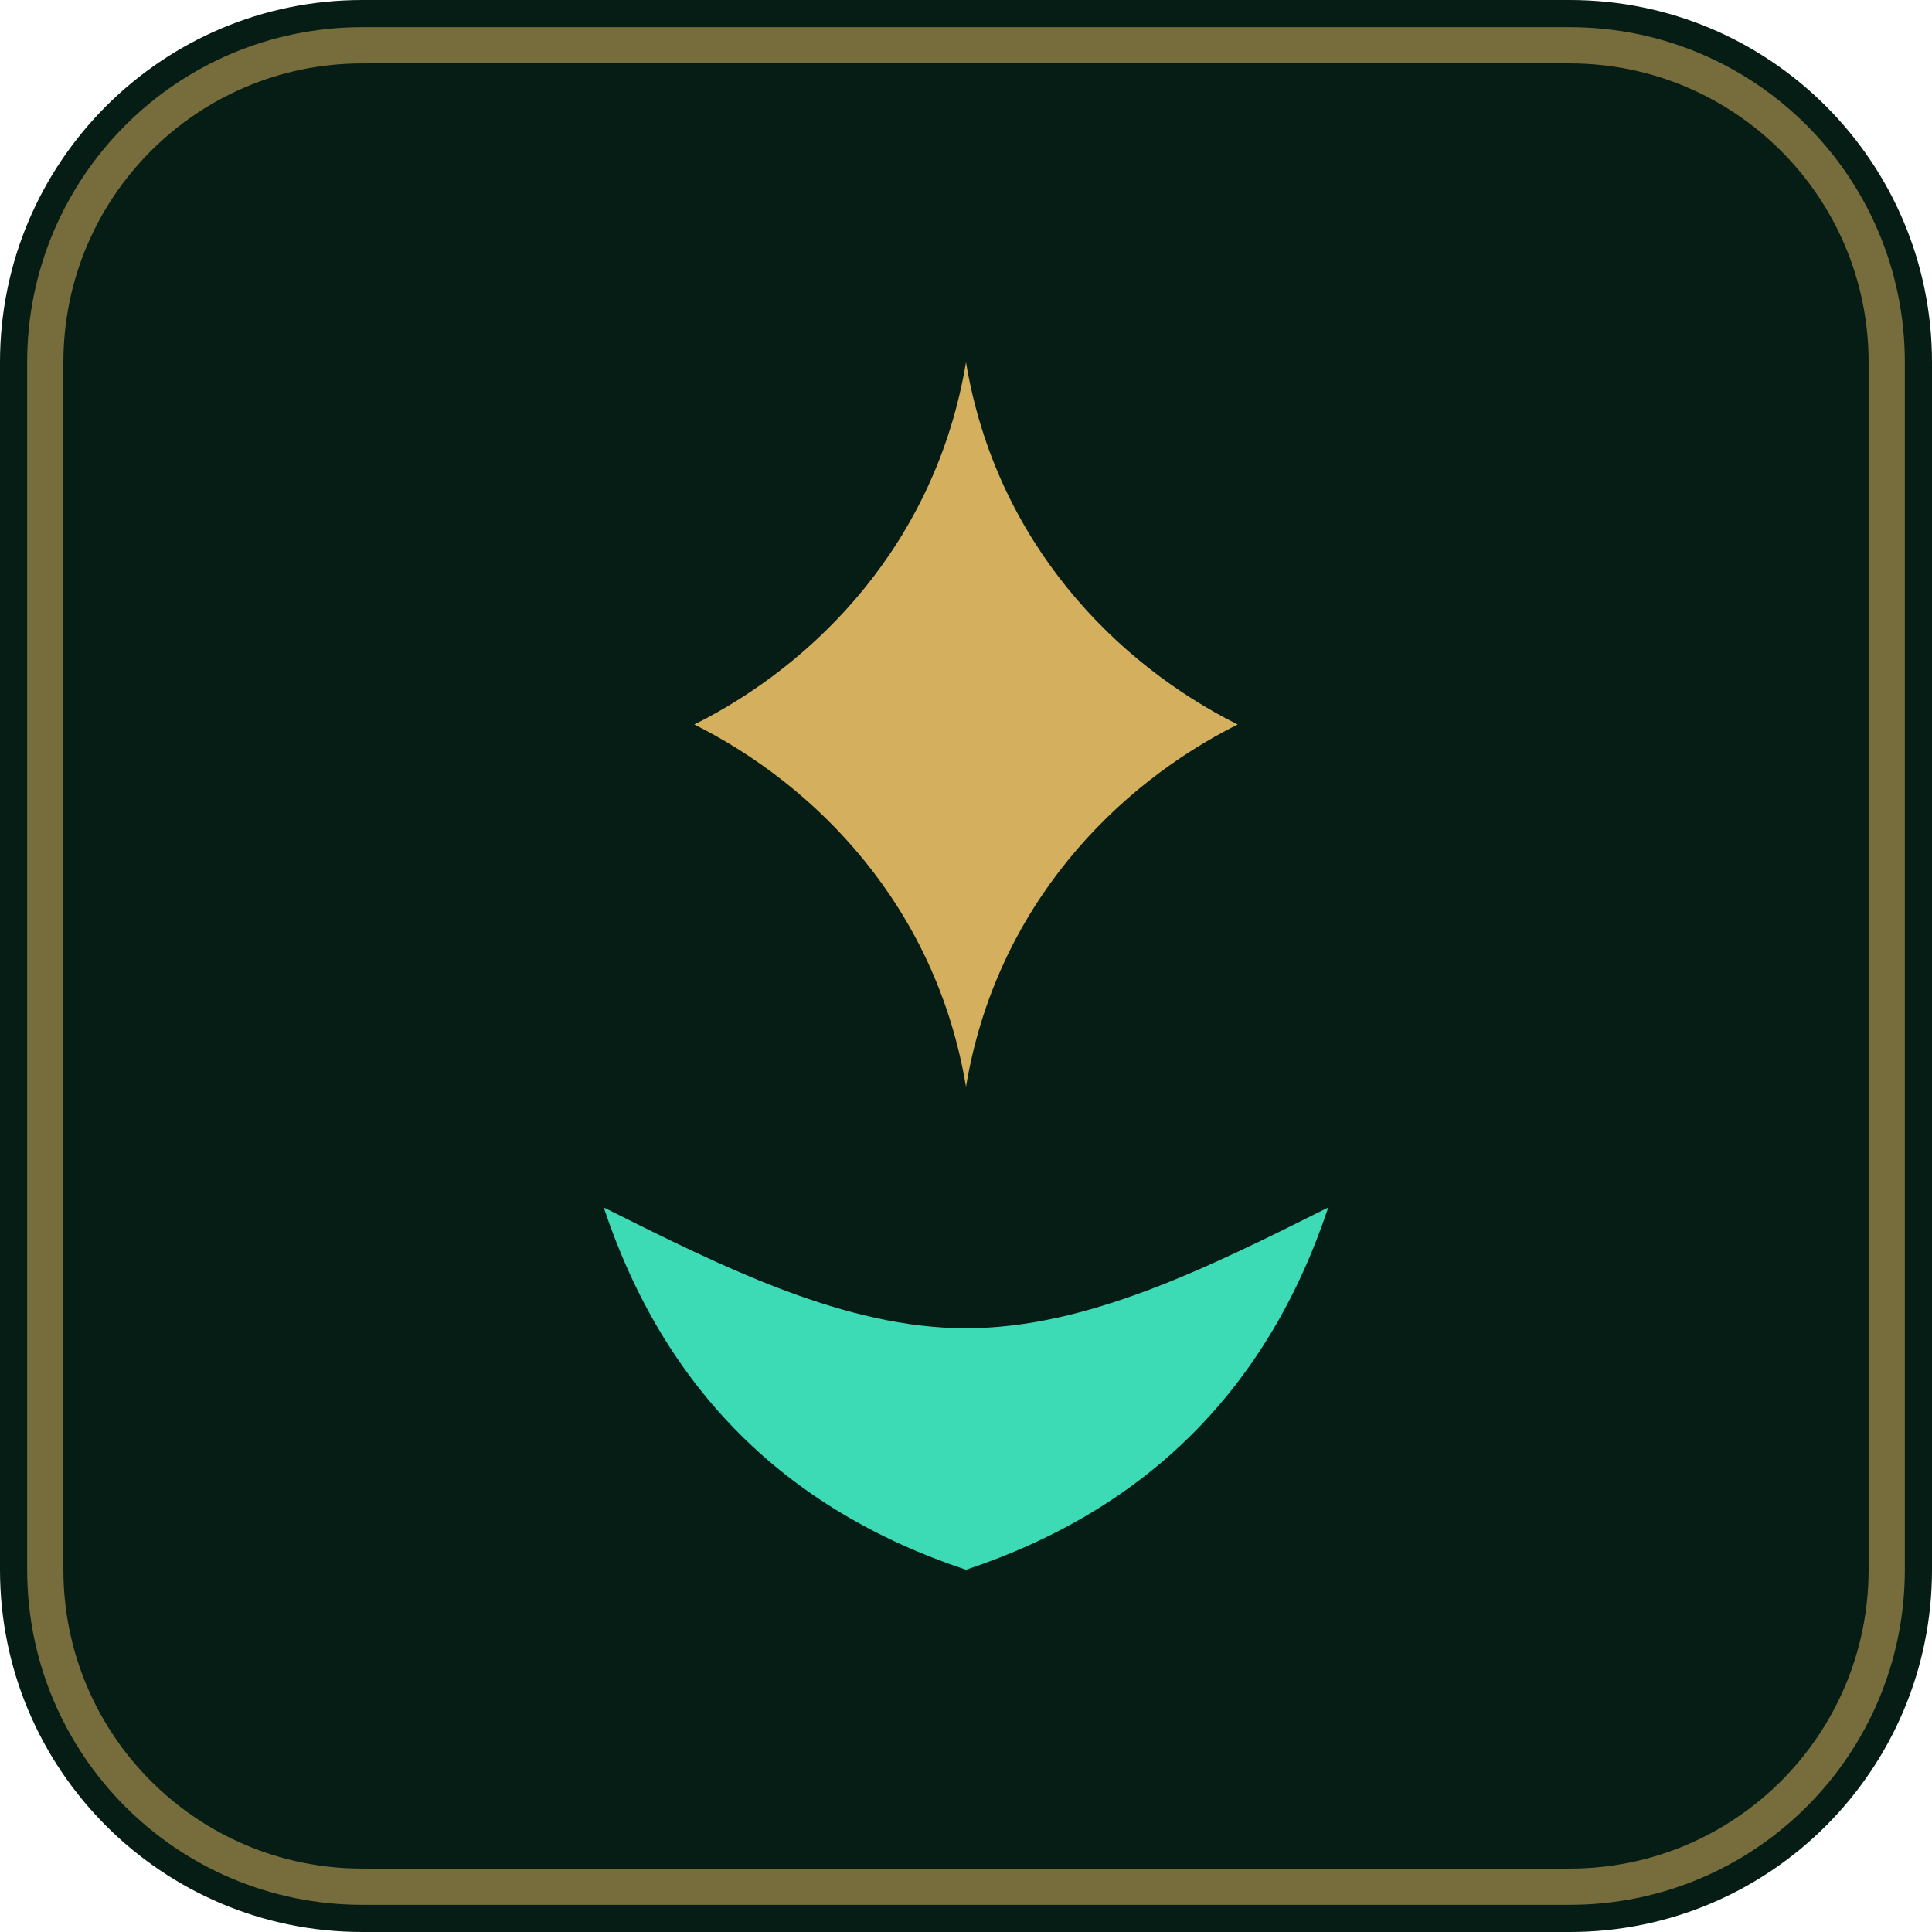
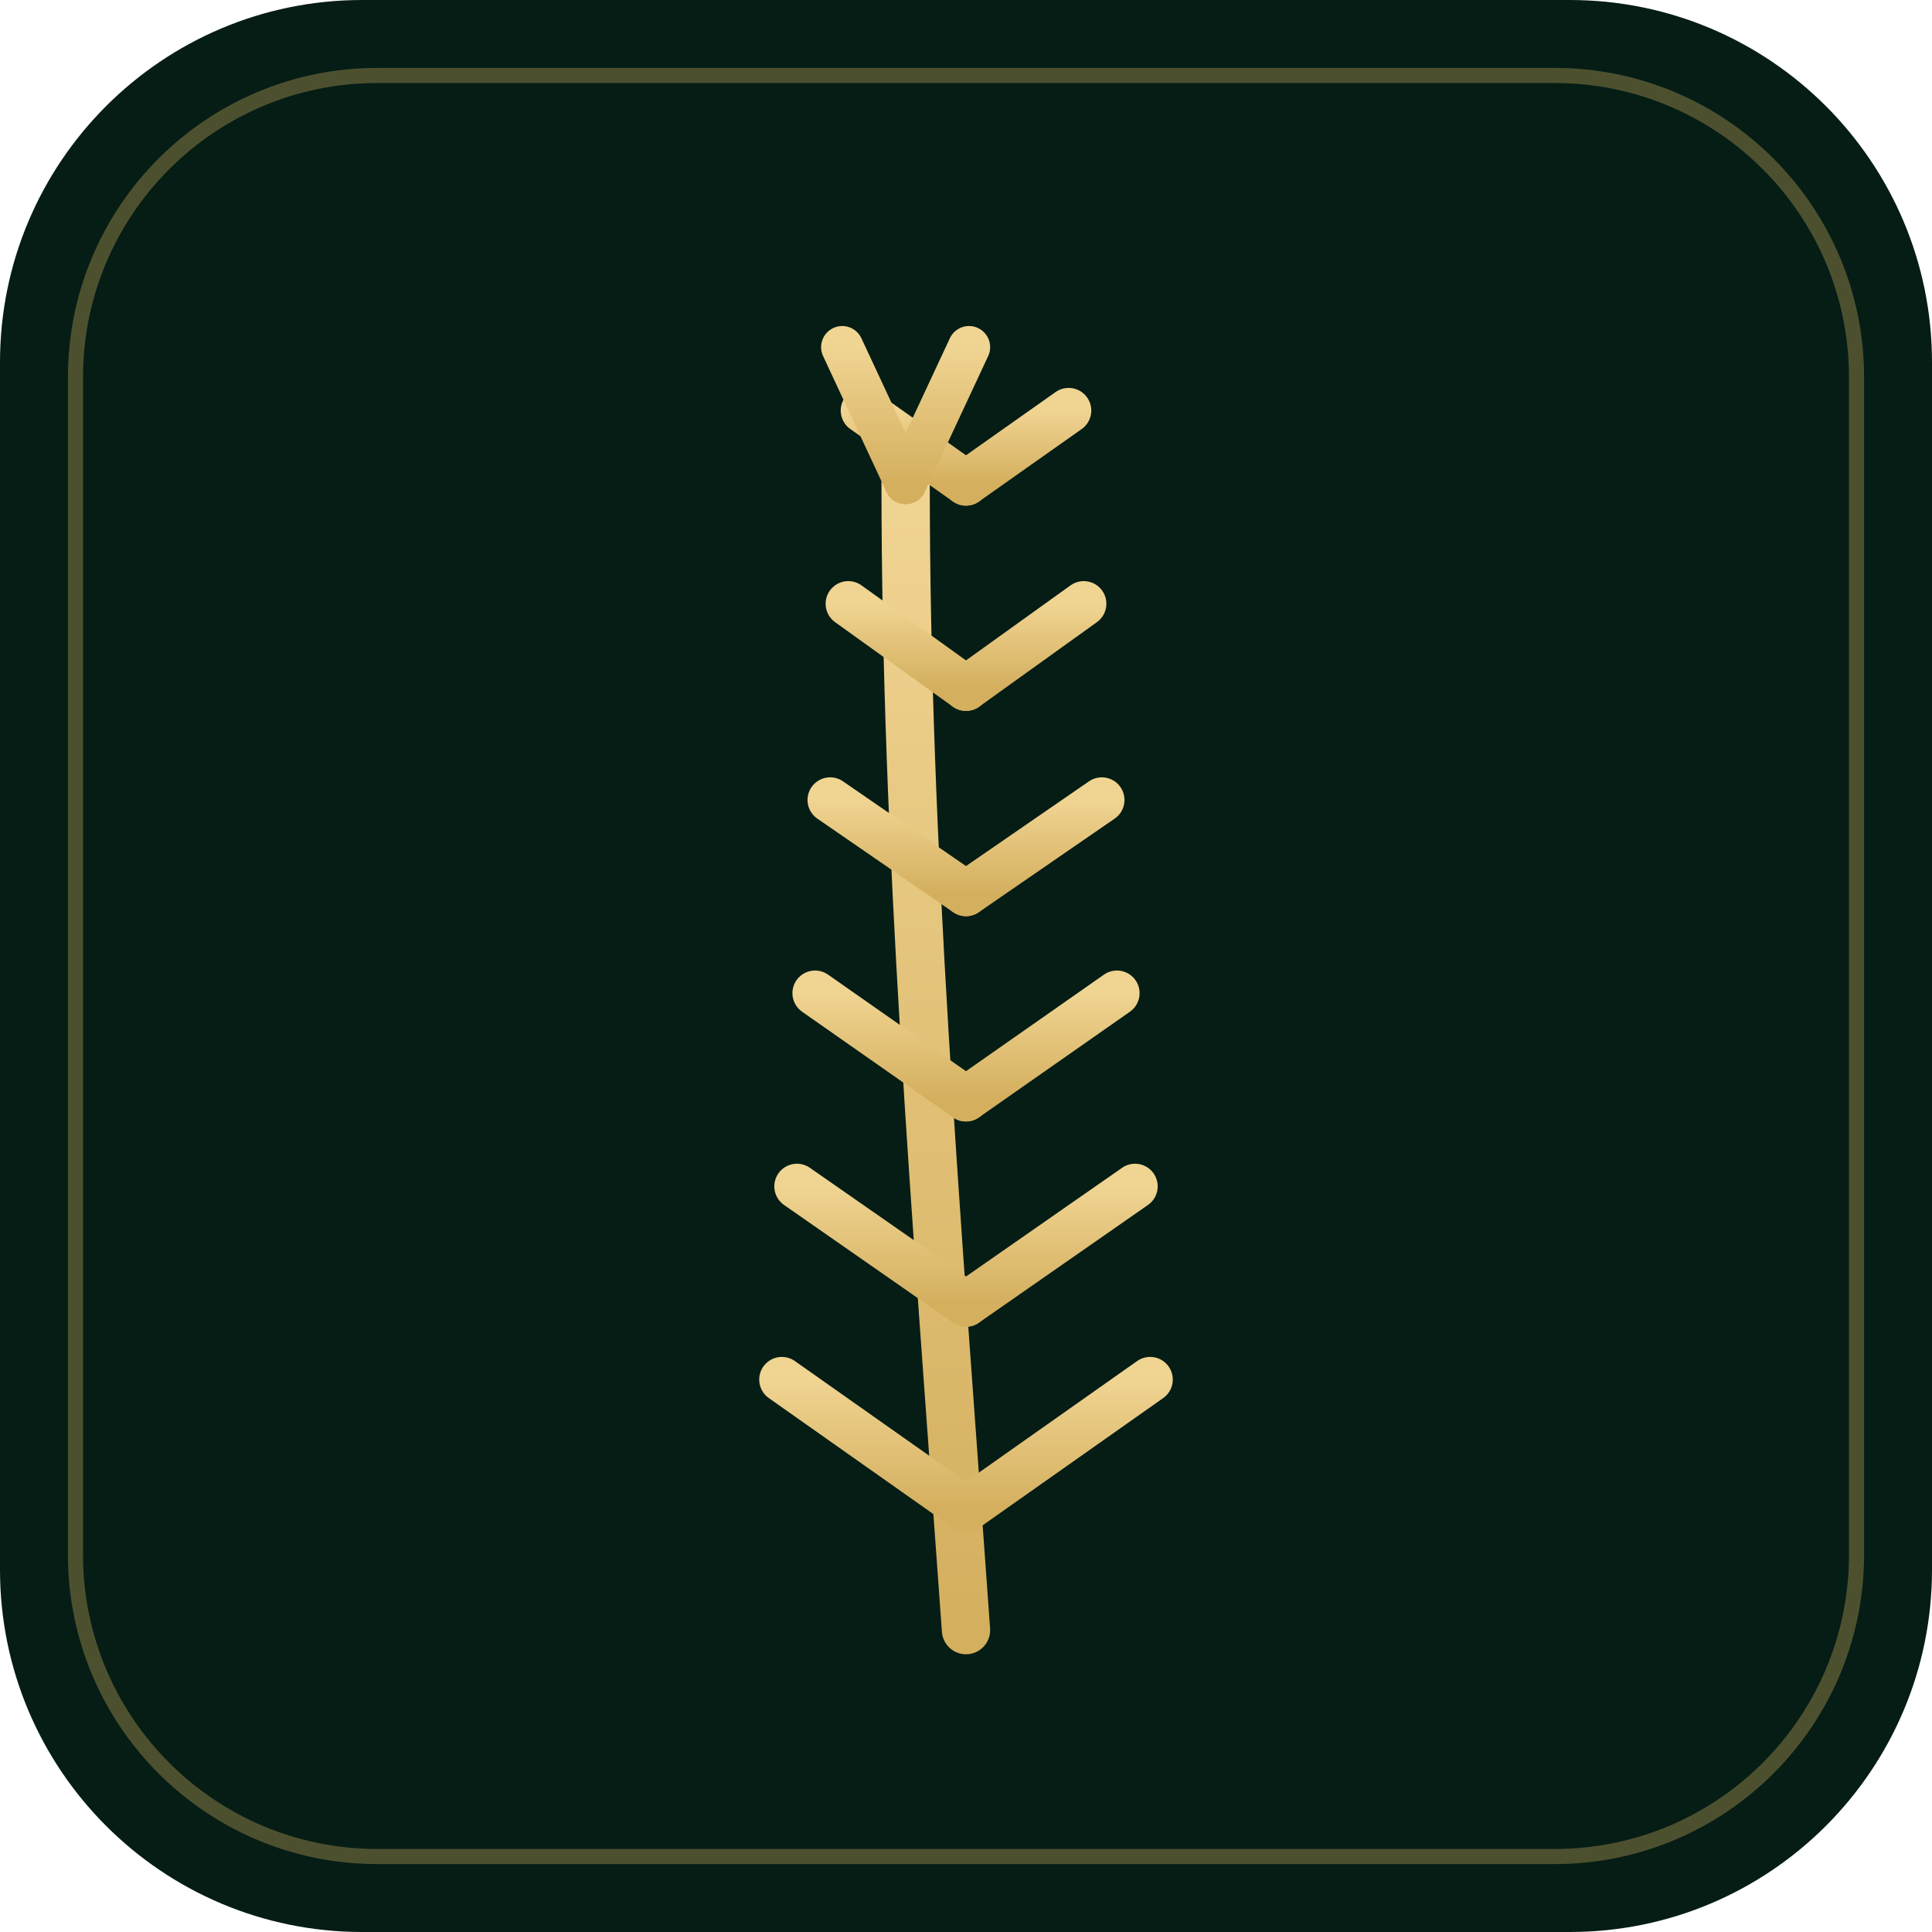
- <svg xmlns="http://www.w3.org/2000/svg" viewBox="0 0 64 64" role="img" aria-label="Bangladesh Before All emblem">
+ <svg xmlns="http://www.w3.org/2000/svg" viewBox="0 0 64 64" width="64" height="64">
  <rect width="64" height="64" rx="12" fill="#051d15" />
-   <rect x="1.5" y="1.5" width="61" height="61" rx="10.5" fill="none" stroke="#d4af5e" stroke-opacity="0.55" stroke-width="1.2" />
-   <path d="M32 12c-1 6-5 10-9 12 4 2 8 6 9 12 1-6 5-10 9-12-4-2-8-6-9-12z" fill="#d4af5e" />
-   <path d="M20 40c2 6 6 10 12 12 6-2 10-6 12-12-4 2-8 4-12 4s-8-2-12-4z" fill="#3DDBB5" />
+   <defs>
+     <linearGradient id="g" x1="0" y1="0" x2="0" y2="1">
+       <stop offset="0" stop-color="#f0d492" />
+       <stop offset="1" stop-color="#d4af5e" />
+     </linearGradient>
+   </defs>
+   <g fill="url(#g)" stroke="#a8842f" stroke-width="0.4">
+     <path d="M32 54 C 31 40, 30 28, 30 16" stroke="url(#g)" stroke-width="1.6" fill="none" stroke-linecap="round" />
+     <line x1="32.0" y1="50.0" x2="25.9" y2="45.7" stroke="url(#g)" stroke-width="1.5" stroke-linecap="round" />
+     <line x1="32.0" y1="50.0" x2="38.1" y2="45.7" stroke="url(#g)" stroke-width="1.5" stroke-linecap="round" />
+     <line x1="32.0" y1="43.2" x2="26.4" y2="39.3" stroke="url(#g)" stroke-width="1.5" stroke-linecap="round" />
+     <line x1="32.0" y1="43.2" x2="37.6" y2="39.3" stroke="url(#g)" stroke-width="1.5" stroke-linecap="round" />
+     <line x1="32.0" y1="36.4" x2="27.0" y2="32.9" stroke="url(#g)" stroke-width="1.5" stroke-linecap="round" />
+     <line x1="32.0" y1="36.4" x2="37.0" y2="32.9" stroke="url(#g)" stroke-width="1.5" stroke-linecap="round" />
+     <line x1="32.0" y1="29.6" x2="27.5" y2="26.5" stroke="url(#g)" stroke-width="1.5" stroke-linecap="round" />
+     <line x1="32.0" y1="29.6" x2="36.5" y2="26.5" stroke="url(#g)" stroke-width="1.5" stroke-linecap="round" />
+     <line x1="32.0" y1="22.8" x2="28.1" y2="20.0" stroke="url(#g)" stroke-width="1.5" stroke-linecap="round" />
+     <line x1="32.0" y1="22.8" x2="35.9" y2="20.0" stroke="url(#g)" stroke-width="1.5" stroke-linecap="round" />
+     <line x1="32.0" y1="16.0" x2="28.6" y2="13.6" stroke="url(#g)" stroke-width="1.5" stroke-linecap="round" />
+     <line x1="32.0" y1="16.0" x2="35.4" y2="13.6" stroke="url(#g)" stroke-width="1.5" stroke-linecap="round" />
+     <line x1="30" y1="16" x2="27.9" y2="11.5" stroke="url(#g)" stroke-width="1.4" stroke-linecap="round" />
+     <line x1="30" y1="16" x2="30.0" y2="11.0" stroke="url(#g)" stroke-width="1.4" stroke-linecap="round" />
+     <line x1="30" y1="16" x2="32.1" y2="11.5" stroke="url(#g)" stroke-width="1.4" stroke-linecap="round" />
+   </g>
+   <rect x="2.5" y="2.5" width="59" height="59" rx="10" fill="none" stroke="#d4af5e" stroke-width="0.5" opacity="0.35" />
</svg>
